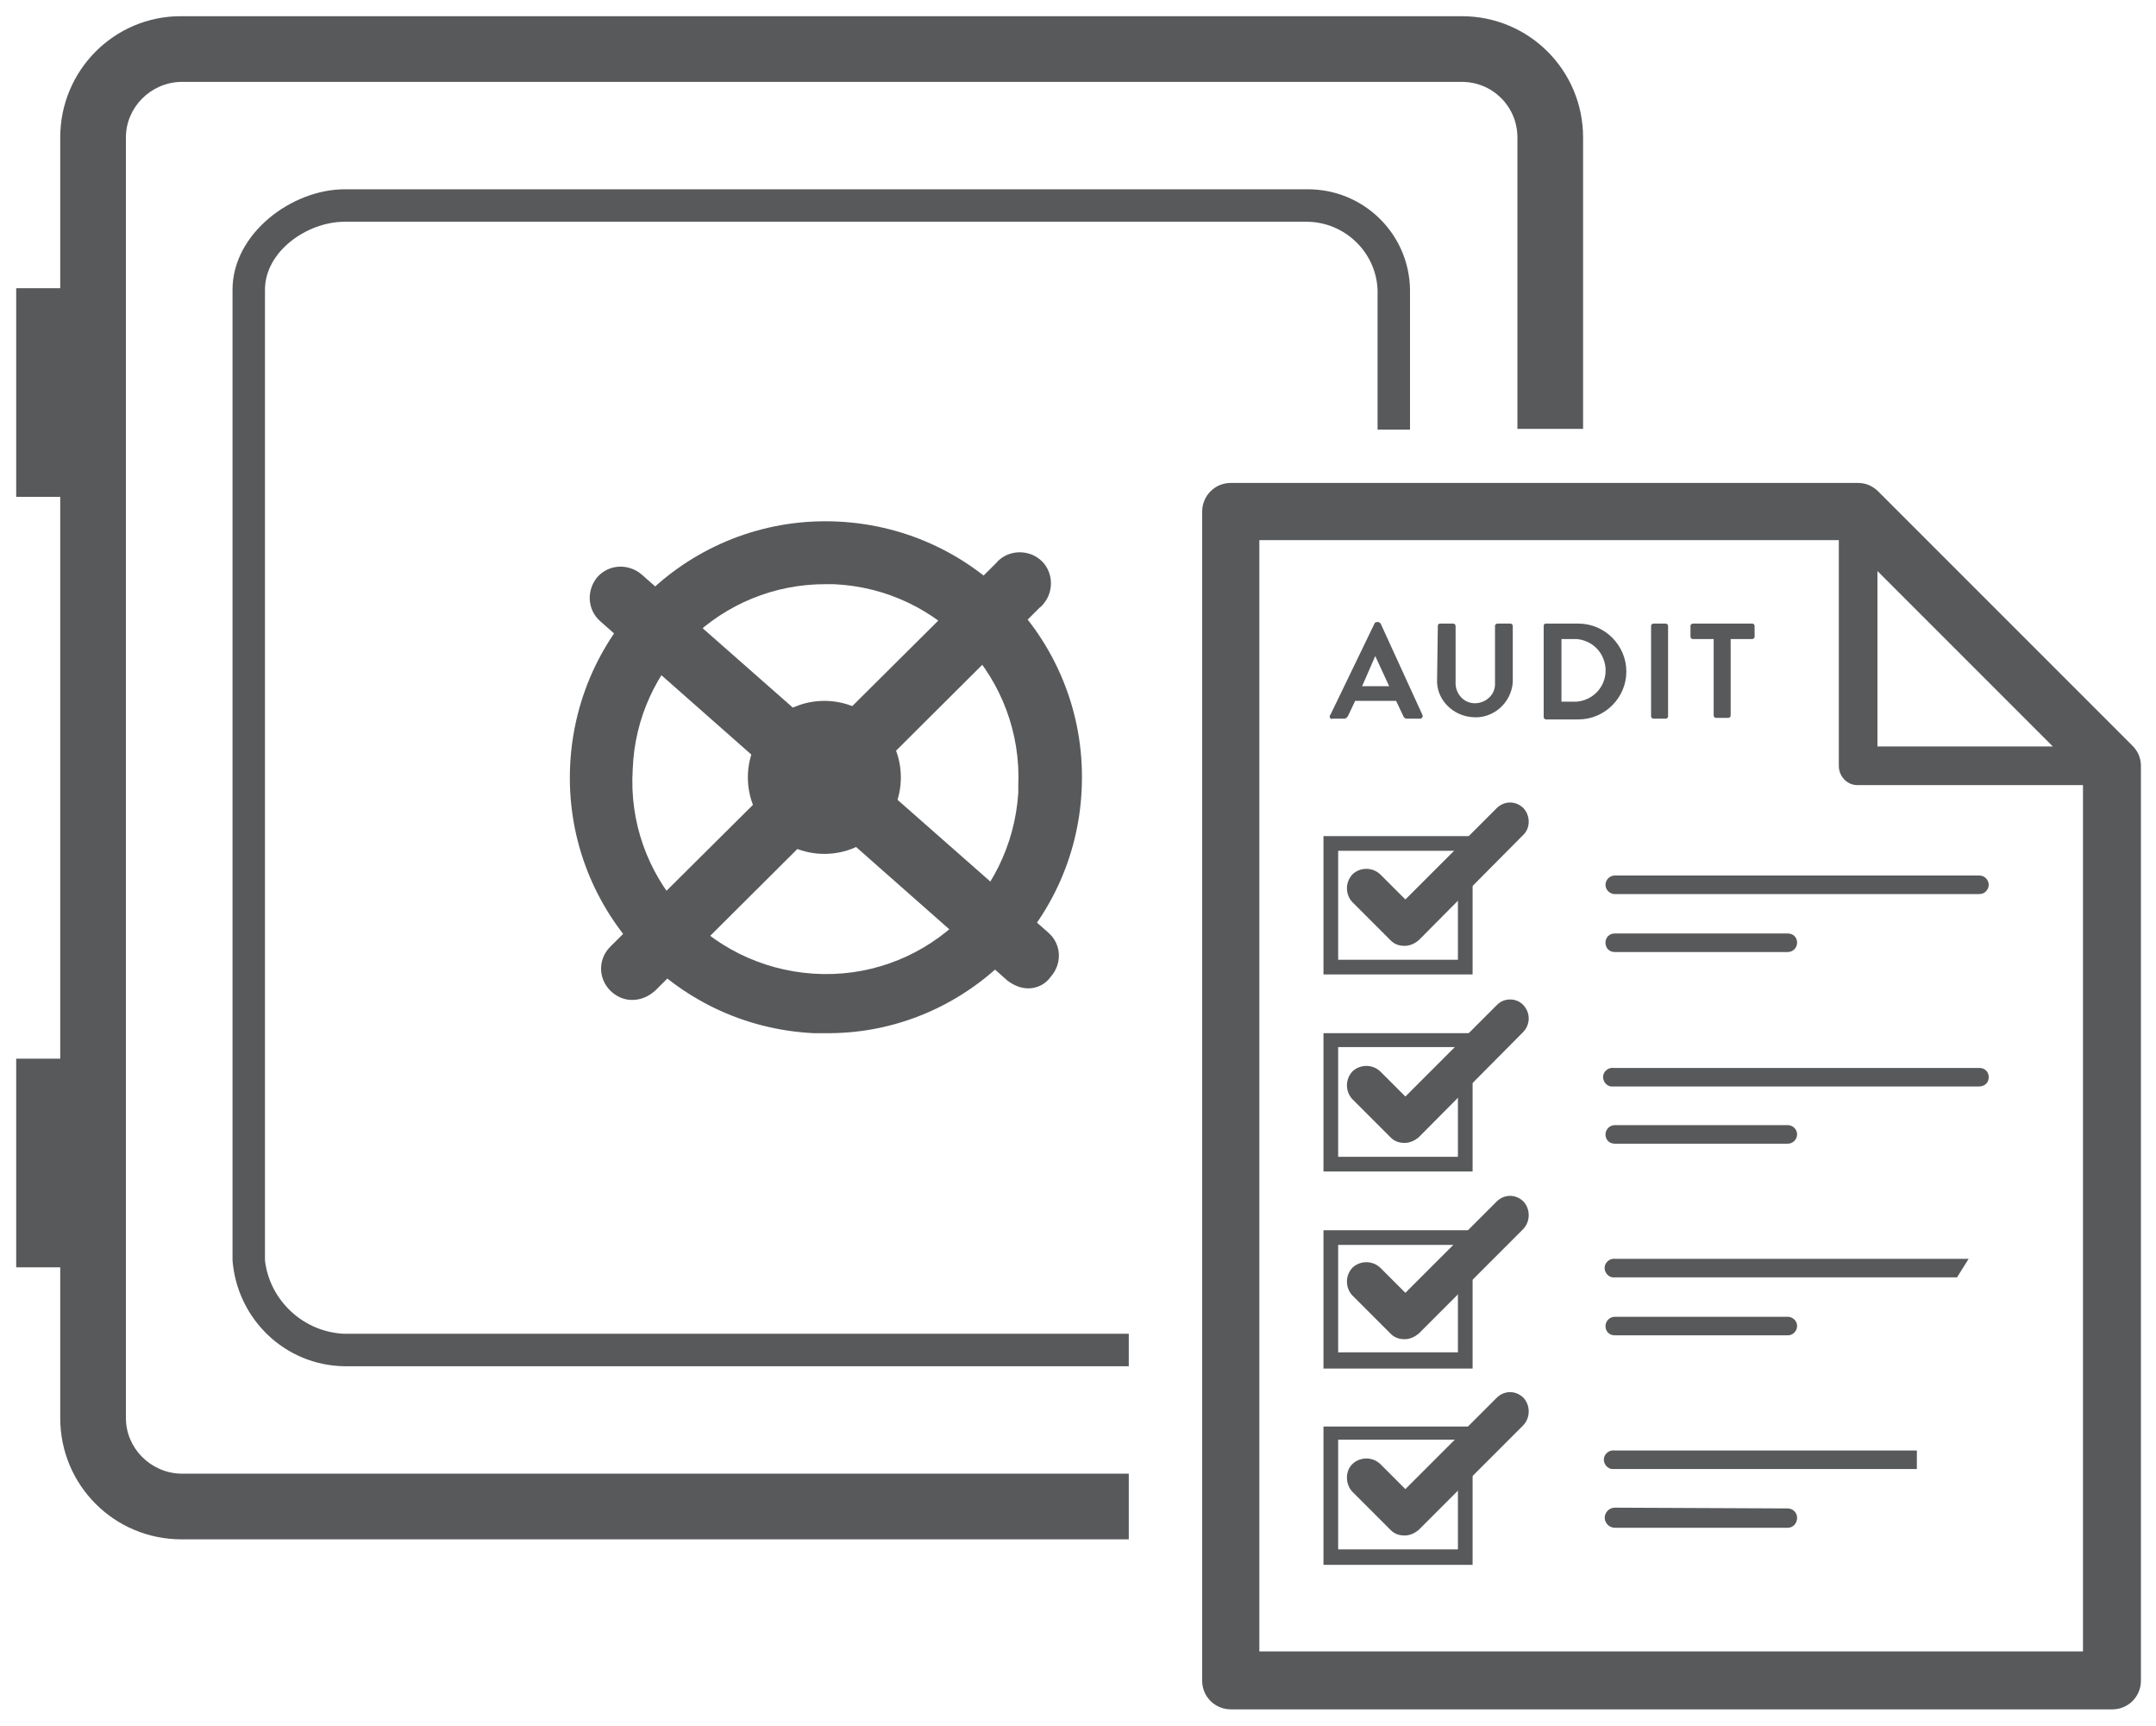
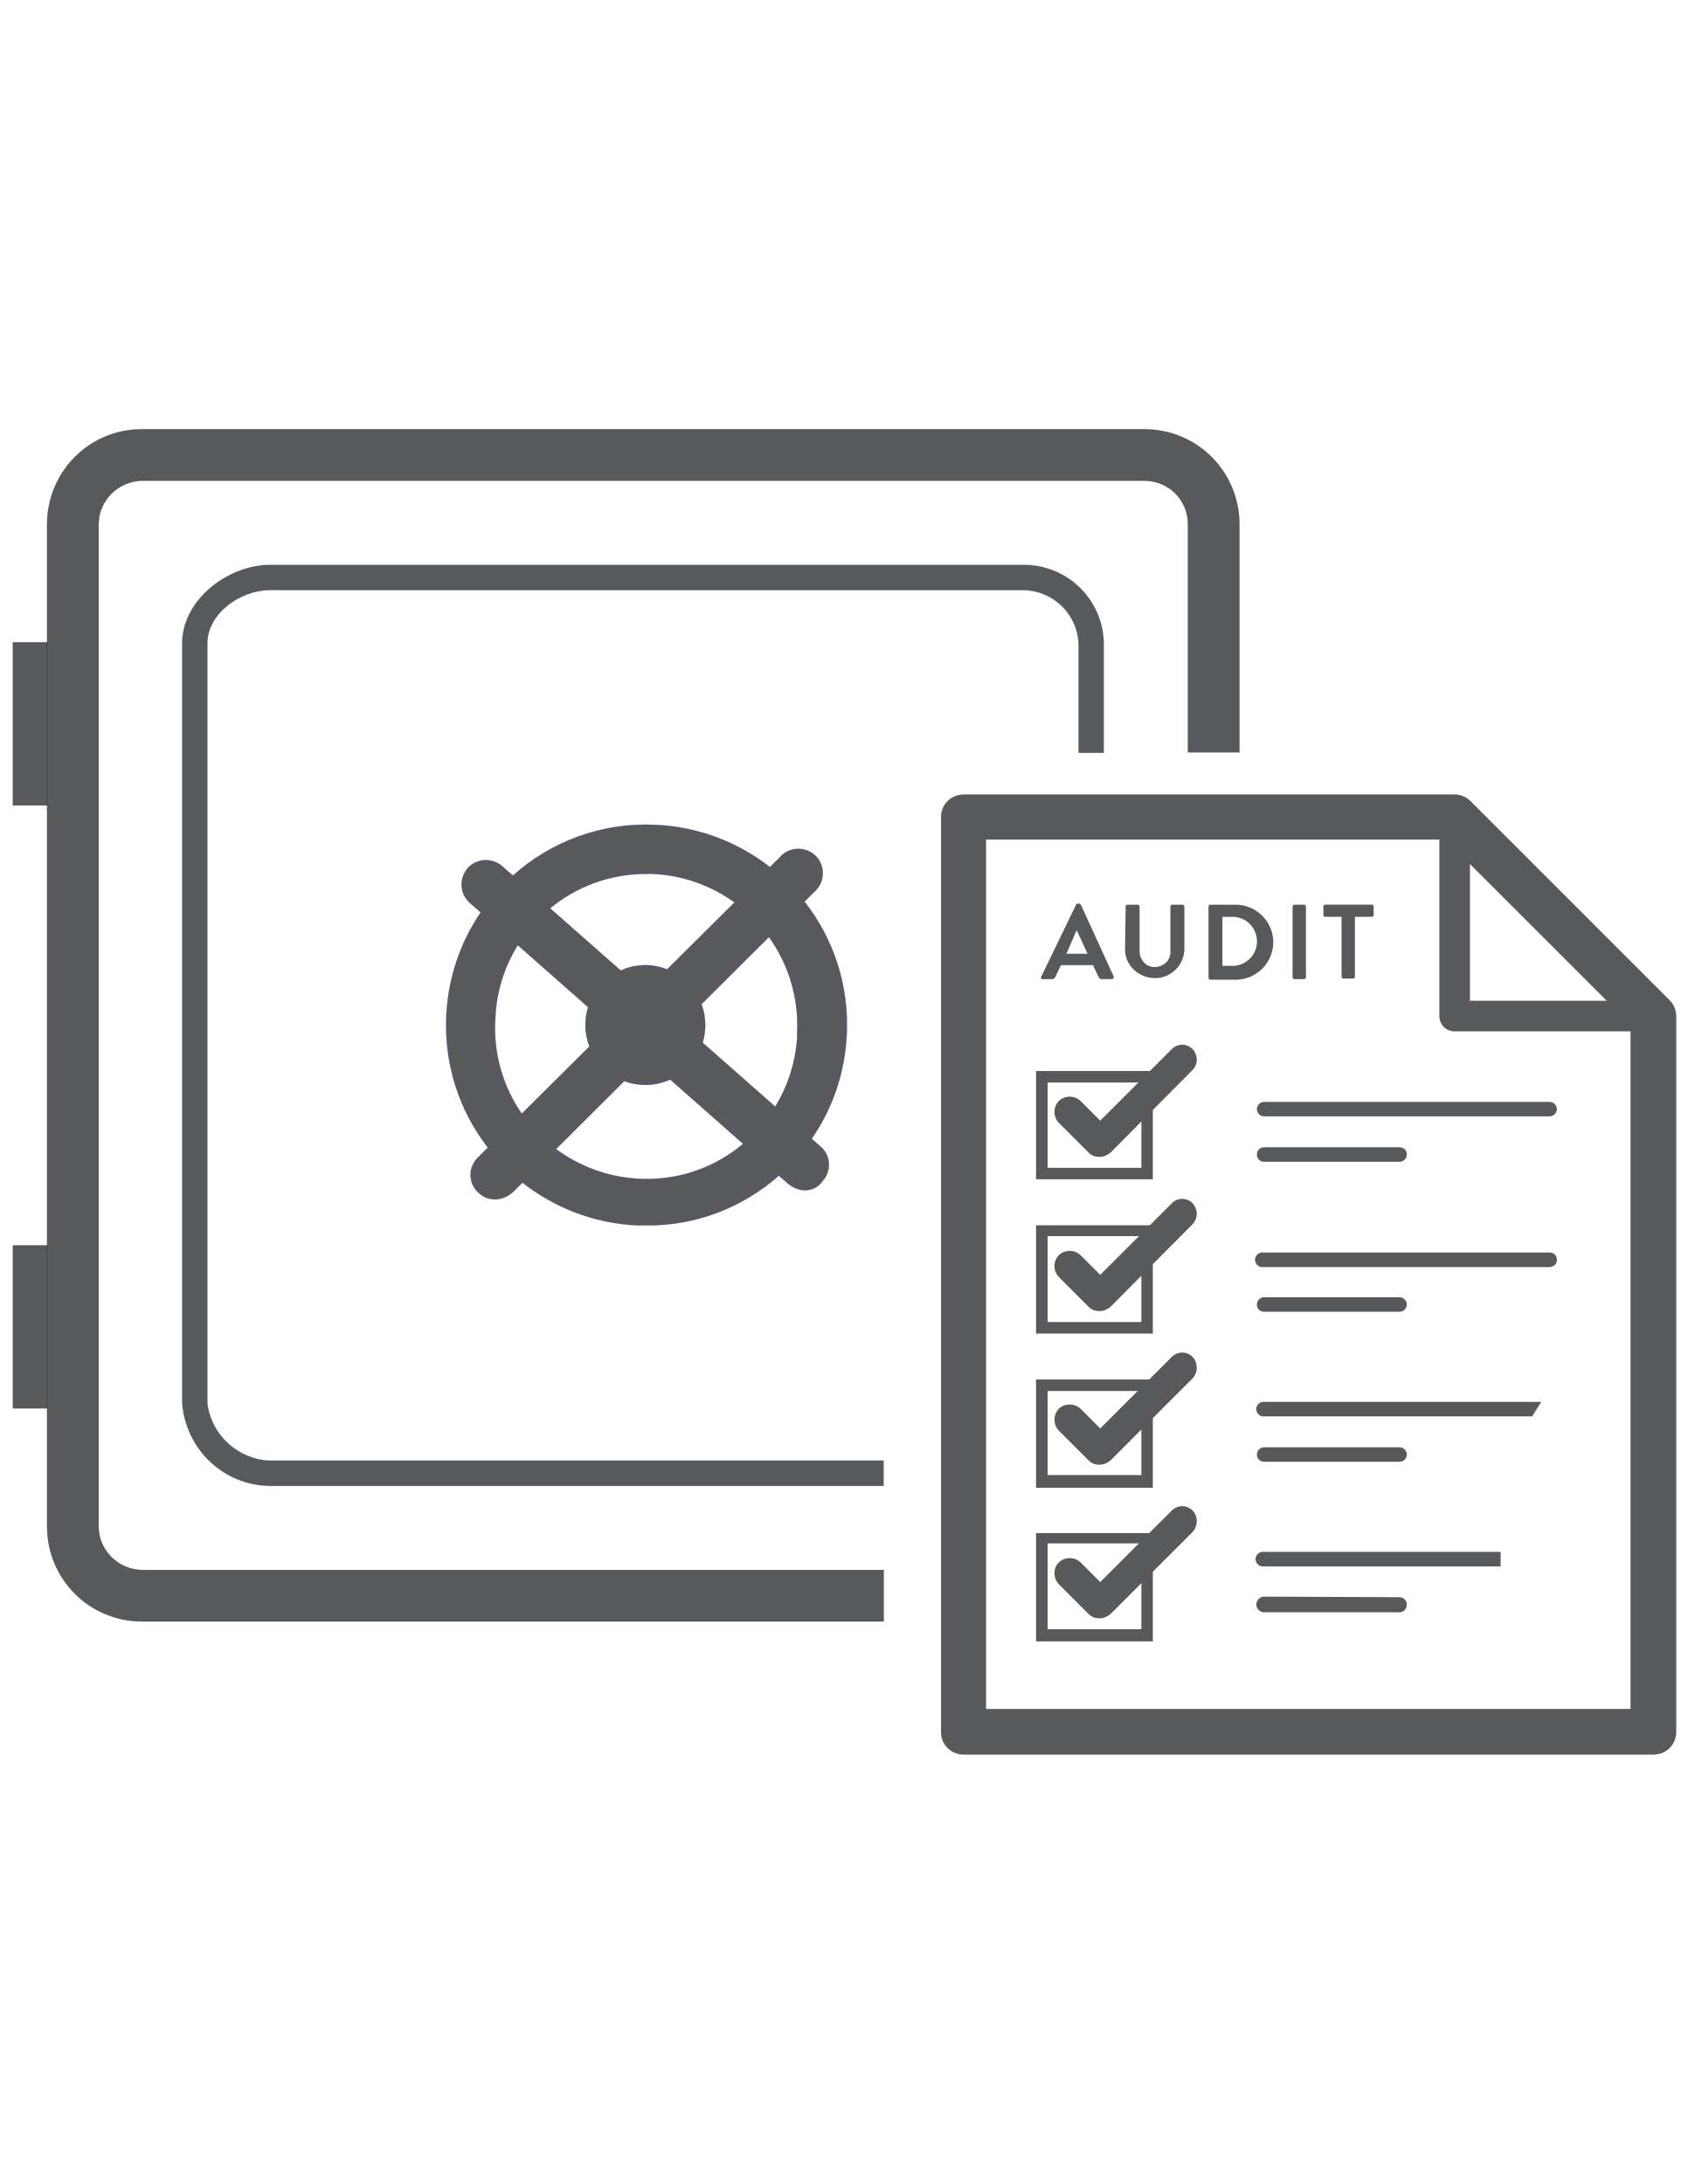
- <svg xmlns="http://www.w3.org/2000/svg" width="100%" height="100%" viewBox="-0.5 -0.5 66.6 53.3" data-name="Layer 1">
+ <svg xmlns="http://www.w3.org/2000/svg" version="1.1" id="Layer_1" x="0px" y="0px" viewBox="0 0 612 792" style="enable-background:new 0 0 612 792;" xml:space="preserve">
  <style type="text/css">
- 	.st0{fill:#58595B;stroke:none;stroke-width:2;}
+ 	.st0{fill:#58595B;}
+ 	.st1{fill:none;}
+ 	.st2{fill:#58595B;stroke:#2B00DF;stroke-width:0.25;stroke-miterlimit:10;}
+ 	.st3{fill:#58595B;stroke:#000000;stroke-width:0.25;stroke-miterlimit:10;}
+ 	.st4{fill:#58595B;stroke:#7FBCFF;stroke-width:0.25;stroke-miterlimit:10;}
</style>
  <g id="layer1" transform="translate(35.38802,-139.6063)">
    <g id="Layer_2-338-1" transform="matrix(0.2386704,0,0,0.2386704,-35.38802,139.6063)">
      <g id="Layer_1-2-60-4">
-         <rect id="rect5985-9" y="134.9" class="st0" width="8.9" height="27" />
-         <rect id="rect5987-1" y="35.2" class="st0" width="8.9" height="27" />
-         <path id="path5989-0" class="st0" d="M104.7,131.6h-1.5c-18.3-0.9-32.4-16.4-31.5-34.7c0.9-18.3,16.4-32.4,34.7-31.5     s32.4,16.4,31.5,34.7c-0.4,8.8-4.3,17.1-10.9,23C120.8,128.7,112.9,131.7,104.7,131.6z M104.7,73.5c-13.4,0-24.4,10.6-24.9,23.9     c-0.9,13.8,9.6,25.6,23.4,26.5c13.8,0.9,25.6-9.6,26.5-23.4c0-0.3,0-0.6,0-0.9l0,0c0.6-13.8-10.1-25.5-23.9-26.1L104.7,73.5z" />
-         <path id="path5991-7" class="st0" d="M79.7,127.3c-1.1,0-2.1-0.5-2.8-1.2c-1.6-1.6-1.6-4.1,0-5.7l49.9-49.6     c1.4-1.7,4-1.9,5.7-0.5c1.7,1.4,1.9,4,0.5,5.7c-0.2,0.2-0.3,0.4-0.5,0.5l-49.8,49.6C81.8,126.9,80.8,127.3,79.7,127.3z" />
-         <path id="path5993-5" class="st0" d="M131,125.8c-1,0-1.9-0.4-2.7-1L75.6,78.3c-1.7-1.5-1.8-4-0.4-5.7c1.5-1.7,4-1.8,5.7-0.4     l52.7,46.4c1.7,1.5,1.8,4,0.3,5.7C133.2,125.3,132.1,125.8,131,125.8z" />
-         <circle id="ellipse5995-8" class="st0" cx="104.6" cy="98.5" r="9.9" />
-         <path id="path5997-7" class="st0" d="M21.3,188.6c-3.9-0.1-7.1-3.3-7.1-7.2V15.7c0-3.9,3.2-7.1,7.1-7.2h165.8     c4,0,7.2,3.2,7.2,7.2v37.7h8.5V15.7C202.8,7,195.8,0,187.1,0c0,0,0,0,0,0H21.3C12.7,0,5.7,7,5.7,15.7v165.7     c0,8.7,7,15.7,15.7,15.7H144v-8.5L21.3,188.6z" />
-         <path id="path5999-0" class="st0" d="M42.5,170.5c-5.3-0.2-9.7-4.3-10.3-9.5V35.4c0-5,5.5-8.8,10.3-8.8H167c4.9,0,9,3.9,9.2,8.8     v18.1h4.2V35.4c-0.1-7.3-6.1-13.1-13.4-13c0,0,0,0,0,0H42.5c-6.8,0-14.5,5.7-14.5,13V161c0.6,7.6,6.8,13.6,14.5,13.7H144v-4.2     H42.5z" />
-         <path id="path6001-4" class="st0" d="M254.1,111.2h-47.2c-0.7,0-1.2,0.6-1.2,1.2c0,0.7,0.6,1.2,1.2,1.2l0,0h47.2     c0.7,0,1.2-0.6,1.2-1.2C255.3,111.8,254.8,111.2,254.1,111.2z" />
-         <path id="path6003-8" class="st0" d="M255.3,137.3c0-0.7-0.5-1.2-1.2-1.2c0,0,0,0-0.1,0h-47.2c-0.7-0.1-1.3,0.4-1.4,1     c-0.1,0.7,0.4,1.3,1,1.4c0.1,0,0.3,0,0.4,0h47.2C254.8,138.5,255.3,138,255.3,137.3C255.3,137.3,255.3,137.3,255.3,137.3z" />
-         <path id="path6005-0" class="st0" d="M206.9,121.1h22.4c0.7,0,1.2-0.6,1.2-1.2c0-0.7-0.5-1.2-1.2-1.2l0,0h-22.4     c-0.7,0-1.2,0.5-1.2,1.2C205.7,120.6,206.2,121.1,206.9,121.1L206.9,121.1z" />
-         <path id="path6007-4" class="st0" d="M206.9,145.9h22.4c0.7,0,1.2-0.6,1.2-1.2c0-0.7-0.6-1.2-1.2-1.2h-22.4     c-0.7,0-1.2,0.6-1.2,1.2C205.7,145.4,206.2,145.9,206.9,145.9L206.9,145.9z" />
-         <path id="path6009-2" class="st0" d="M206.9,170.7h22.4c0.7,0,1.2-0.6,1.2-1.2c0-0.7-0.6-1.2-1.2-1.2h-22.4     c-0.7,0-1.2,0.6-1.2,1.2C205.7,170.2,206.2,170.7,206.9,170.7L206.9,170.7z" />
-         <path id="path6011-9" class="st0" d="M206.9,193c-0.7,0-1.3,0.6-1.3,1.3c0,0.7,0.6,1.3,1.3,1.3h22.4c0.7,0,1.2-0.6,1.2-1.3     c0-0.7-0.6-1.2-1.2-1.2L206.9,193z" />
-         <path id="path6013-6" class="st0" d="M275,97c0-1-0.4-1.9-1.1-2.6l-32.9-32.9c-0.7-0.7-1.6-1.1-2.6-1.1h-81.2     c-2.1,0-3.7,1.7-3.7,3.7l0,0v151.3c0,2.1,1.7,3.7,3.7,3.7h114.1c2.1,0,3.7-1.7,3.7-3.7V97z M267.5,211.6H160.9V67.8h75V97     c0,1.4,1.1,2.5,2.4,2.5c0,0,0,0,0,0h29.2L267.5,211.6z M240.9,71.8l22.7,22.7h-22.7V71.8z" />
-         <path id="path6015-1" class="st0" d="M252.7,160.8h-45.7c-0.7-0.1-1.3,0.4-1.4,1c-0.1,0.7,0.4,1.3,1,1.4c0.1,0,0.3,0,0.4,0h44.2     L252.7,160.8z" />
-         <path id="path6017-0" class="st0" d="M246,185.6h-39.1c-0.7-0.1-1.3,0.4-1.4,1c-0.1,0.7,0.4,1.3,1,1.4c0.1,0,0.3,0,0.4,0h39.1     L246,185.6z" />
-         <path id="path6019-4" class="st0" d="M195.1,128c-0.9-1-2.5-1-3.4-0.1c0,0,0,0-0.1,0.1l-11.8,11.8l-3.2-3.2c-1-1-2.6-1-3.6-0.1     c-1,1-1,2.6-0.1,3.6l5,5c0.5,0.5,1.1,0.7,1.8,0.7c0.7,0,1.3-0.3,1.8-0.7l13.5-13.6C196,130.5,196,129,195.1,128     C195.1,128,195.1,128,195.1,128z" />
-         <path id="path6021-2" class="st0" d="M188.5,149.5h-19.3v-17.9h19.3V149.5z M171.1,147.6h15.5v-14.2h-15.5V147.6z" />
-         <path id="path6023-2" class="st0" d="M195.1,153.4c-1-1-2.5-1-3.5,0l-11.8,11.8l-3.2-3.2c-1-1-2.6-1-3.6-0.1c-1,1-1,2.6-0.1,3.6     l5,5c0.5,0.5,1.1,0.7,1.8,0.7c0.7,0,1.3-0.3,1.8-0.7l13.5-13.5C196,156,196,154.4,195.1,153.4z" />
-         <path id="path6025-2" class="st0" d="M188.5,175h-19.3v-17.9h19.3V175z M171.1,172.9h15.5V159h-15.5V172.9z" />
-         <path id="path6027-0" class="st0" d="M195.1,178.8c-1-1-2.5-1-3.5,0l-11.8,11.8l-3.2-3.2c-1-1-2.6-1-3.6-0.1s-1,2.6-0.1,3.6l5,5     c0.5,0.5,1.1,0.7,1.8,0.7c0.7,0,1.3-0.3,1.8-0.7l13.5-13.5C196,181.4,196,179.8,195.1,178.8z" />
-         <path id="path6029-5" class="st0" d="M188.5,200.4h-19.3v-17.9h19.3V200.4z M171.1,198.4h15.5v-14.2h-15.5V198.4z" />
-         <path id="path6031-5" class="st0" d="M195.1,102.5c-1-1-2.5-1-3.5,0l-11.8,11.8l-3.2-3.2c-1-1-2.6-1-3.6-0.1c-1,1-1,2.6-0.1,3.6     l5,5c0.5,0.5,1.1,0.7,1.8,0.7c0.7,0,1.3-0.3,1.8-0.7L195,106C196,105.1,196,103.5,195.1,102.5z" />
-         <path id="path6033-2" class="st0" d="M188.5,124h-19.3v-17.9h19.3V124z M171.1,122.1h15.5V108h-15.5V122.1z" />
-         <path id="path6035-9" class="st0" d="M170.1,90.4l5.7-11.8c0-0.1,0.2-0.2,0.3-0.2h0.2c0.1,0,0.2,0.1,0.3,0.2l5.4,11.8     c0.1,0.2,0,0.4-0.2,0.5c0,0-0.1,0-0.1,0H180c-0.2,0-0.4-0.1-0.5-0.4l-0.9-1.9h-5.3l-0.9,1.9c-0.1,0.2-0.3,0.4-0.5,0.4h-1.5     c-0.2,0.1-0.3,0-0.4-0.2C170,90.6,170,90.5,170.1,90.4z M177.7,86.7l-1.8-3.9l0,0l-1.7,3.9H177.7z" />
-         <path id="path6037-0" class="st0" d="M184,78.9c0-0.2,0.1-0.3,0.3-0.3h1.7c0.2,0,0.3,0.2,0.3,0.3c0,0,0,0,0,0v7.2     c-0.1,1.4,0.9,2.7,2.3,2.8c1.4,0.1,2.7-0.9,2.8-2.3c0-0.2,0-0.4,0-0.5v-7.2c0-0.2,0.2-0.3,0.3-0.3l0,0h1.7c0.2,0,0.3,0.2,0.3,0.3     v7.3c-0.2,2.7-2.6,4.8-5.3,4.5c-2.4-0.2-4.4-2.1-4.5-4.5L184,78.9z" />
-         <path id="path6039-2" class="st0" d="M197.7,78.9c0-0.2,0.1-0.3,0.3-0.3h4.2c3.4,0,6.2,2.8,6.2,6.2s-2.8,6.2-6.2,6.2c0,0,0,0,0,0     H198c-0.2,0-0.3-0.2-0.3-0.3V78.9z M202,88.7c2.2-0.2,3.9-2.1,3.7-4.4c-0.2-2-1.7-3.5-3.7-3.7h-2v8.1H202z" />
-         <path id="path6041-8" class="st0" d="M211.6,78.9c0-0.2,0.2-0.3,0.3-0.3h1.6c0.2,0,0.3,0.2,0.3,0.3v11.7c0,0.2-0.2,0.3-0.3,0.3     h-1.6c-0.2,0-0.3-0.2-0.3-0.3V78.9z" />
-         <path id="path6043-3" class="st0" d="M219.7,80.6H217c-0.2,0-0.3-0.2-0.3-0.3c0,0,0,0,0,0v-1.4c0-0.2,0.2-0.3,0.3-0.3l0,0h7.7     c0.2,0,0.3,0.2,0.3,0.3c0,0,0,0,0,0v1.4c0,0.2-0.2,0.3-0.3,0.3l0,0h-2.8v9.9c0,0.2-0.2,0.3-0.3,0.3h-1.6c-0.2,0-0.3-0.2-0.3-0.3     L219.7,80.6z" />
+         <rect id="rect5985-9" x="19.3" y="1892" class="st0" width="81.8" height="248.1" />
+         <rect id="rect5987-1" x="19.3" y="975.8" class="st0" width="81.8" height="248.1" />
+         <g>
+           <path class="st1" d="M980.4,1466.5c11.7,0,22.9,2.2,33.1,6.3l102.3-101.7c-35.2-25.5-77.9-41.3-124.4-43.3h-10.1      c-55.3,0-106,19.7-145.7,52.3l107.3,94.5C954.4,1469.4,967.1,1466.5,980.4,1466.5z" />
+           <path class="st1" d="M889.5,1557.5c0-9.4,1.4-18.6,4.1-27.1l-106.9-94.3c-20.3,32.6-32.6,70.6-34.1,111.4      c-3.5,53.7,11.8,104,40.2,144.9l102.8-102.2C891.6,1580,889.5,1569,889.5,1557.5z" />
+           <path class="st1" d="M980.4,1648.5c-11.3,0-22.1-2.1-32.1-5.8l-103.7,103.3c34.6,25.6,76.7,42,122.9,45      c61.2,4,118-16.4,161.4-52.8l-110.8-97.8C1006.7,1645.5,993.9,1648.5,980.4,1648.5z" />
+           <path class="st1" d="M1211.1,1567.6c2.3-53.5-13.9-103.5-42.9-144l-102.5,102.1c3.7,9.9,5.7,20.6,5.7,31.7      c0,9.3-1.4,18.2-4,26.7l110.4,97.2c18.9-30.9,30.7-66.8,33.3-105.5C1211.1,1573.1,1211.1,1570.4,1211.1,1567.6z" />
+           <path class="st2" d="M1222.2,1369.9l14.6-14.6c1.8-0.9,2.8-2.8,4.6-4.6c12.9-15.6,11-39.5-4.6-52.4c-15.6-12.9-39.5-11-52.4,4.6      l-14.7,14.6c-47.9-37.4-107.4-61-172.8-64.2c-83.3-4.1-160.2,25.6-217.7,77.1l-16.6-14.6c-15.6-12.9-38.6-11.9-52.4,3.7      c-12.9,15.6-11.9,38.6,3.7,52.4l16.4,14.5c-30.5,44.8-49.4,98.3-52.2,156.5c-3.7,75.4,20.3,145.5,63.1,200.8l-15.3,15.2      c-14.7,14.7-14.7,37.7,0,52.4c6.4,6.4,15.6,11,25.7,11c10.1,0,19.3-3.7,27.6-11l14.5-14.5c48.1,37.9,108,61.8,173.8,65h13.8      c74.1,0.9,145.5-25.8,202-75.6l14.9,13.1c7.4,5.5,15.6,9.2,24.8,9.2c10.1,0,20.2-4.6,26.6-13.8c13.8-15.6,12.9-38.6-2.8-52.4      l-13.7-12c32-46.3,50.6-101,53.2-158C1290.2,1496.2,1265.7,1425.4,1222.2,1369.9z M981.4,1327.8h10.1      c46.6,2,89.3,17.9,124.4,43.3l-102.3,101.7c-10.3-4-21.4-6.3-33.1-6.3c-13.4,0-26,2.9-37.5,8.1l-107.3-94.5      C875.3,1347.4,926.1,1327.8,981.4,1327.8z M752.5,1547.4c1.5-40.8,13.9-78.8,34.1-111.4l106.9,94.3c-2.7,8.6-4.1,17.7-4.1,27.1      c0,11.5,2.2,22.5,6.1,32.6l-102.8,102.2C764.4,1651.4,749,1601.1,752.5,1547.4z M967.6,1790.9c-46.2-3-88.3-19.4-122.9-45      l103.7-103.3c10,3.8,20.8,5.8,32.1,5.8c13.5,0,26.2-2.9,37.7-8.2l110.8,97.8C1085.6,1774.5,1028.7,1794.9,967.6,1790.9z       M1067.4,1584.2c2.6-8.4,4-17.4,4-26.7c0-11.2-2-21.9-5.7-31.7l102.5-102.1c29,40.4,45.2,90.4,42.9,144c0,2.8,0,5.5,0,8.3      c-2.5,38.7-14.4,74.5-33.3,105.5L1067.4,1584.2z" />
+         </g>
+         <path id="path5997-7" class="st3" d="M215,2385.5c-35.8-0.9-65.2-30.3-65.2-66.2V796.6c0-35.8,29.4-65.2,65.2-66.2h1523.6     c36.8,0,66.2,29.4,66.2,66.2v346.4h78.1V796.6c0-79.9-64.3-144.3-144.3-144.3l0,0H215c-79,0-143.4,64.3-143.4,144.3v1522.7     c0,79.9,64.3,144.3,144.3,144.3h1126.6v-78.1H215z" />
+         <path id="path5999-0" class="st4" d="M409.8,2219.1c-48.7-1.8-89.1-39.5-94.6-87.3V977.7c0-45.9,50.5-80.9,94.6-80.9h1144.1     c45,0,82.7,35.8,84.5,80.9V1144h38.6V977.7c-0.9-67.1-56.1-120.4-123.1-119.5l0,0H409.8c-62.5,0-133.2,52.4-133.2,119.5v1154.2     c5.5,69.8,62.5,125,133.2,125.9h932.7v-38.6H409.8z" />
+         <path id="path6001-4" class="st0" d="M2354.2,1674.2h-433.7c-6.4,0-11,5.5-11,11c0,6.4,5.5,11,11,11l0,0h433.7     c6.4,0,11-5.5,11-11C2365.3,1679.7,2360.7,1674.2,2354.2,1674.2z" />
+         <path id="path6003-8" class="st0" d="M2365.3,1914.1c0-6.4-4.6-11-11-11c0,0,0,0-0.9,0h-433.7c-6.4-0.9-11.9,3.7-12.9,9.2     c-0.9,6.4,3.7,11.9,9.2,12.9c0.9,0,2.8,0,3.7,0h433.7C2360.7,1925.1,2365.3,1920.5,2365.3,1914.1L2365.3,1914.1z" />
+         <path id="path6005-0" class="st0" d="M1920.5,1765.2h205.8c6.4,0,11-5.5,11-11c0-6.4-4.6-11-11-11l0,0h-205.8     c-6.4,0-11,4.6-11,11C1909.5,1760.6,1914.1,1765.2,1920.5,1765.2L1920.5,1765.2z" />
+         <path id="path6007-4" class="st0" d="M1920.5,1993.1h205.8c6.4,0,11-5.5,11-11c0-6.4-5.5-11-11-11h-205.8c-6.4,0-11,5.5-11,11     C1909.5,1988.5,1914.1,1993.1,1920.5,1993.1L1920.5,1993.1z" />
+         <path id="path6009-2" class="st0" d="M1920.5,2221h205.8c6.4,0,11-5.5,11-11c0-6.4-5.5-11-11-11h-205.8c-6.4,0-11,5.5-11,11     C1909.5,2216.4,1914.1,2221,1920.5,2221L1920.5,2221z" />
+         <path id="path6011-9" class="st0" d="M1920.5,2425.9c-6.4,0-11.9,5.5-11.9,11.9s5.5,11.9,11.9,11.9h205.8c6.4,0,11-5.5,11-11.9     s-5.5-11-11-11L1920.5,2425.9z" />
+         <path id="path6013-6" class="st3" d="M2546.3,1543.7c0-9.2-3.7-17.5-10.1-23.9l-302.3-302.3c-6.4-6.4-14.7-10.1-23.9-10.1h-746.2     c-19.3,0-34,15.6-34,34l0,0v1390.3c0,19.3,15.6,34,34,34h1048.5c19.3,0,34-15.6,34-34V1543.7z M2477.4,2596.8h-979.6V1275.4H2187     v268.3c0,12.9,10.1,23,22.1,23l0,0h268.3V2596.8z M2232.9,1312.2l208.6,208.6h-208.6V1312.2L2232.9,1312.2z" />
+         <path id="path6015-1" class="st0" d="M2341.4,2130h-419.9c-6.4-0.9-11.9,3.7-12.9,9.2c-0.9,6.4,3.7,11.9,9.2,12.9     c0.9,0,2.8,0,3.7,0h406.2L2341.4,2130z" />
+         <path id="path6017-0" class="st0" d="M2279.8,2357.9h-359.3c-6.4-0.9-11.9,3.7-12.9,9.2c-0.9,6.4,3.7,11.9,9.2,12.9     c0.9,0,2.8,0,3.7,0h359.3V2357.9z" />
+         <path id="path6019-4" class="st0" d="M1812.1,1828.6c-8.3-9.2-23-9.2-31.2-0.9c0,0,0,0-0.9,0.9L1671.5,1937l-29.4-29.4     c-9.2-9.2-23.9-9.2-33.1-0.9c-9.2,9.2-9.2,23.9-0.9,33.1l45.9,45.9c4.6,4.6,10.1,6.4,16.5,6.4c6.4,0,11.9-2.8,16.5-6.4l124.1-125     C1820.3,1851.6,1820.3,1837.8,1812.1,1828.6L1812.1,1828.6z" />
+         <path id="path6021-2" class="st0" d="M1751.4,2026.2h-177.4v-164.5h177.4V2026.2z M1591.5,2008.7H1734v-130.5h-142.4V2008.7z" />
+         <path id="path6023-2" class="st0" d="M1812.1,2062c-9.2-9.2-23-9.2-32.2,0l-108.4,108.4l-29.4-29.4c-9.2-9.2-23.9-9.2-33.1-0.9     c-9.2,9.2-9.2,23.9-0.9,33.1l45.9,45.9c4.6,4.6,10.1,6.4,16.5,6.4c6.4,0,11.9-2.8,16.5-6.4l124.1-124.1     C1820.3,2085.9,1820.3,2071.2,1812.1,2062z" />
+         <path id="path6025-2" class="st0" d="M1751.4,2260.5h-177.4V2096h177.4V2260.5z M1591.5,2241.2H1734v-127.7h-142.4V2241.2z" />
+         <path id="path6027-0" class="st0" d="M1812.1,2295.4c-9.2-9.2-23-9.2-32.2,0l-108.4,108.4l-29.4-29.4c-9.2-9.2-23.9-9.2-33.1-0.9     c-9.2,8.3-9.2,23.9-0.9,33.1l45.9,45.9c4.6,4.6,10.1,6.4,16.5,6.4c6.4,0,11.9-2.8,16.5-6.4l124.1-124.1     C1820.3,2319.3,1820.3,2304.6,1812.1,2295.4z" />
+         <path id="path6029-5" class="st0" d="M1751.4,2493.9h-177.4v-164.5h177.4V2493.9z M1591.5,2475.5H1734V2345h-142.4V2475.5z" />
+         <path id="path6031-5" class="st0" d="M1812.1,1594.3c-9.2-9.2-23-9.2-32.2,0l-108.4,108.4l-29.4-29.4c-9.2-9.2-23.9-9.2-33.1-0.9     c-9.2,9.2-9.2,23.9-0.9,33.1l45.9,45.9c4.6,4.6,10.1,6.4,16.5,6.4c6.4,0,11.9-2.8,16.5-6.4l124.1-125     C1820.3,1618.2,1820.3,1603.5,1812.1,1594.3z" />
+         <path id="path6033-2" class="st0" d="M1751.4,1791.8h-177.4v-164.5h177.4V1791.8z M1591.5,1774.4H1734v-129.6h-142.4V1774.4z" />
+         <path id="path6035-9" class="st0" d="M1582.3,1483.1l52.4-108.4c0-0.9,1.8-1.8,2.8-1.8h1.8c0.9,0,1.8,0.9,2.8,1.8l49.6,108.4     c0.9,1.8,0,3.7-1.8,4.6h-0.9h-15.6c-1.8,0-3.7-0.9-4.6-3.7l-8.3-17.5h-48.7l-8.3,17.5c-0.9,1.8-2.8,3.7-4.6,3.7h-13.8     c-1.8,0.9-2.8,0-3.7-1.8C1581.4,1484.9,1581.4,1484,1582.3,1483.1z M1652.2,1449.1l-16.5-35.8l0,0l-15.6,35.8H1652.2z" />
+         <path id="path6037-0" class="st0" d="M1710.1,1377.4c0-1.8,0.9-2.8,2.8-2.8h15.6c1.8,0,2.8,1.8,2.8,2.8l0,0v66.2     c-0.9,12.9,8.3,24.8,21.1,25.7c12.9,0.9,24.8-8.3,25.7-21.1c0-1.8,0-3.7,0-4.6v-66.2c0-1.8,1.8-2.8,2.8-2.8l0,0h15.6     c1.8,0,2.8,1.8,2.8,2.8v67.1c-1.8,24.8-23.9,44.1-48.7,41.4c-22.1-1.8-40.4-19.3-41.4-41.4L1710.1,1377.4z" />
+         <path id="path6039-2" class="st0" d="M1836,1377.4c0-1.8,0.9-2.8,2.8-2.8h38.6c31.2,0,57,25.7,57,57c0,31.2-25.7,57-57,57l0,0     h-38.6c-1.8,0-2.8-1.8-2.8-2.8V1377.4z M1875.5,1467.5c20.2-1.8,35.8-19.3,34-40.4c-1.8-18.4-15.6-32.2-34-34h-18.4v74.4H1875.5z     " />
+         <path id="path6041-8" class="st0" d="M1963.7,1377.4c0-1.8,1.8-2.8,2.8-2.8h14.7c1.8,0,2.8,1.8,2.8,2.8v107.5     c0,1.8-1.8,2.8-2.8,2.8h-14.7c-1.8,0-2.8-1.8-2.8-2.8V1377.4z" />
+         <path id="path6043-3" class="st0" d="M2038.1,1393h-24.8c-1.8,0-2.8-1.8-2.8-2.8l0,0v-12.9c0-1.8,1.8-2.8,2.8-2.8l0,0h70.8     c1.8,0,2.8,1.8,2.8,2.8l0,0v12.9c0,1.8-1.8,2.8-2.8,2.8l0,0h-25.7v91c0,1.8-1.8,2.8-2.8,2.8h-14.7c-1.8,0-2.8-1.8-2.8-2.8     L2038.1,1393z" />
      </g>
    </g>
  </g>
</svg>
